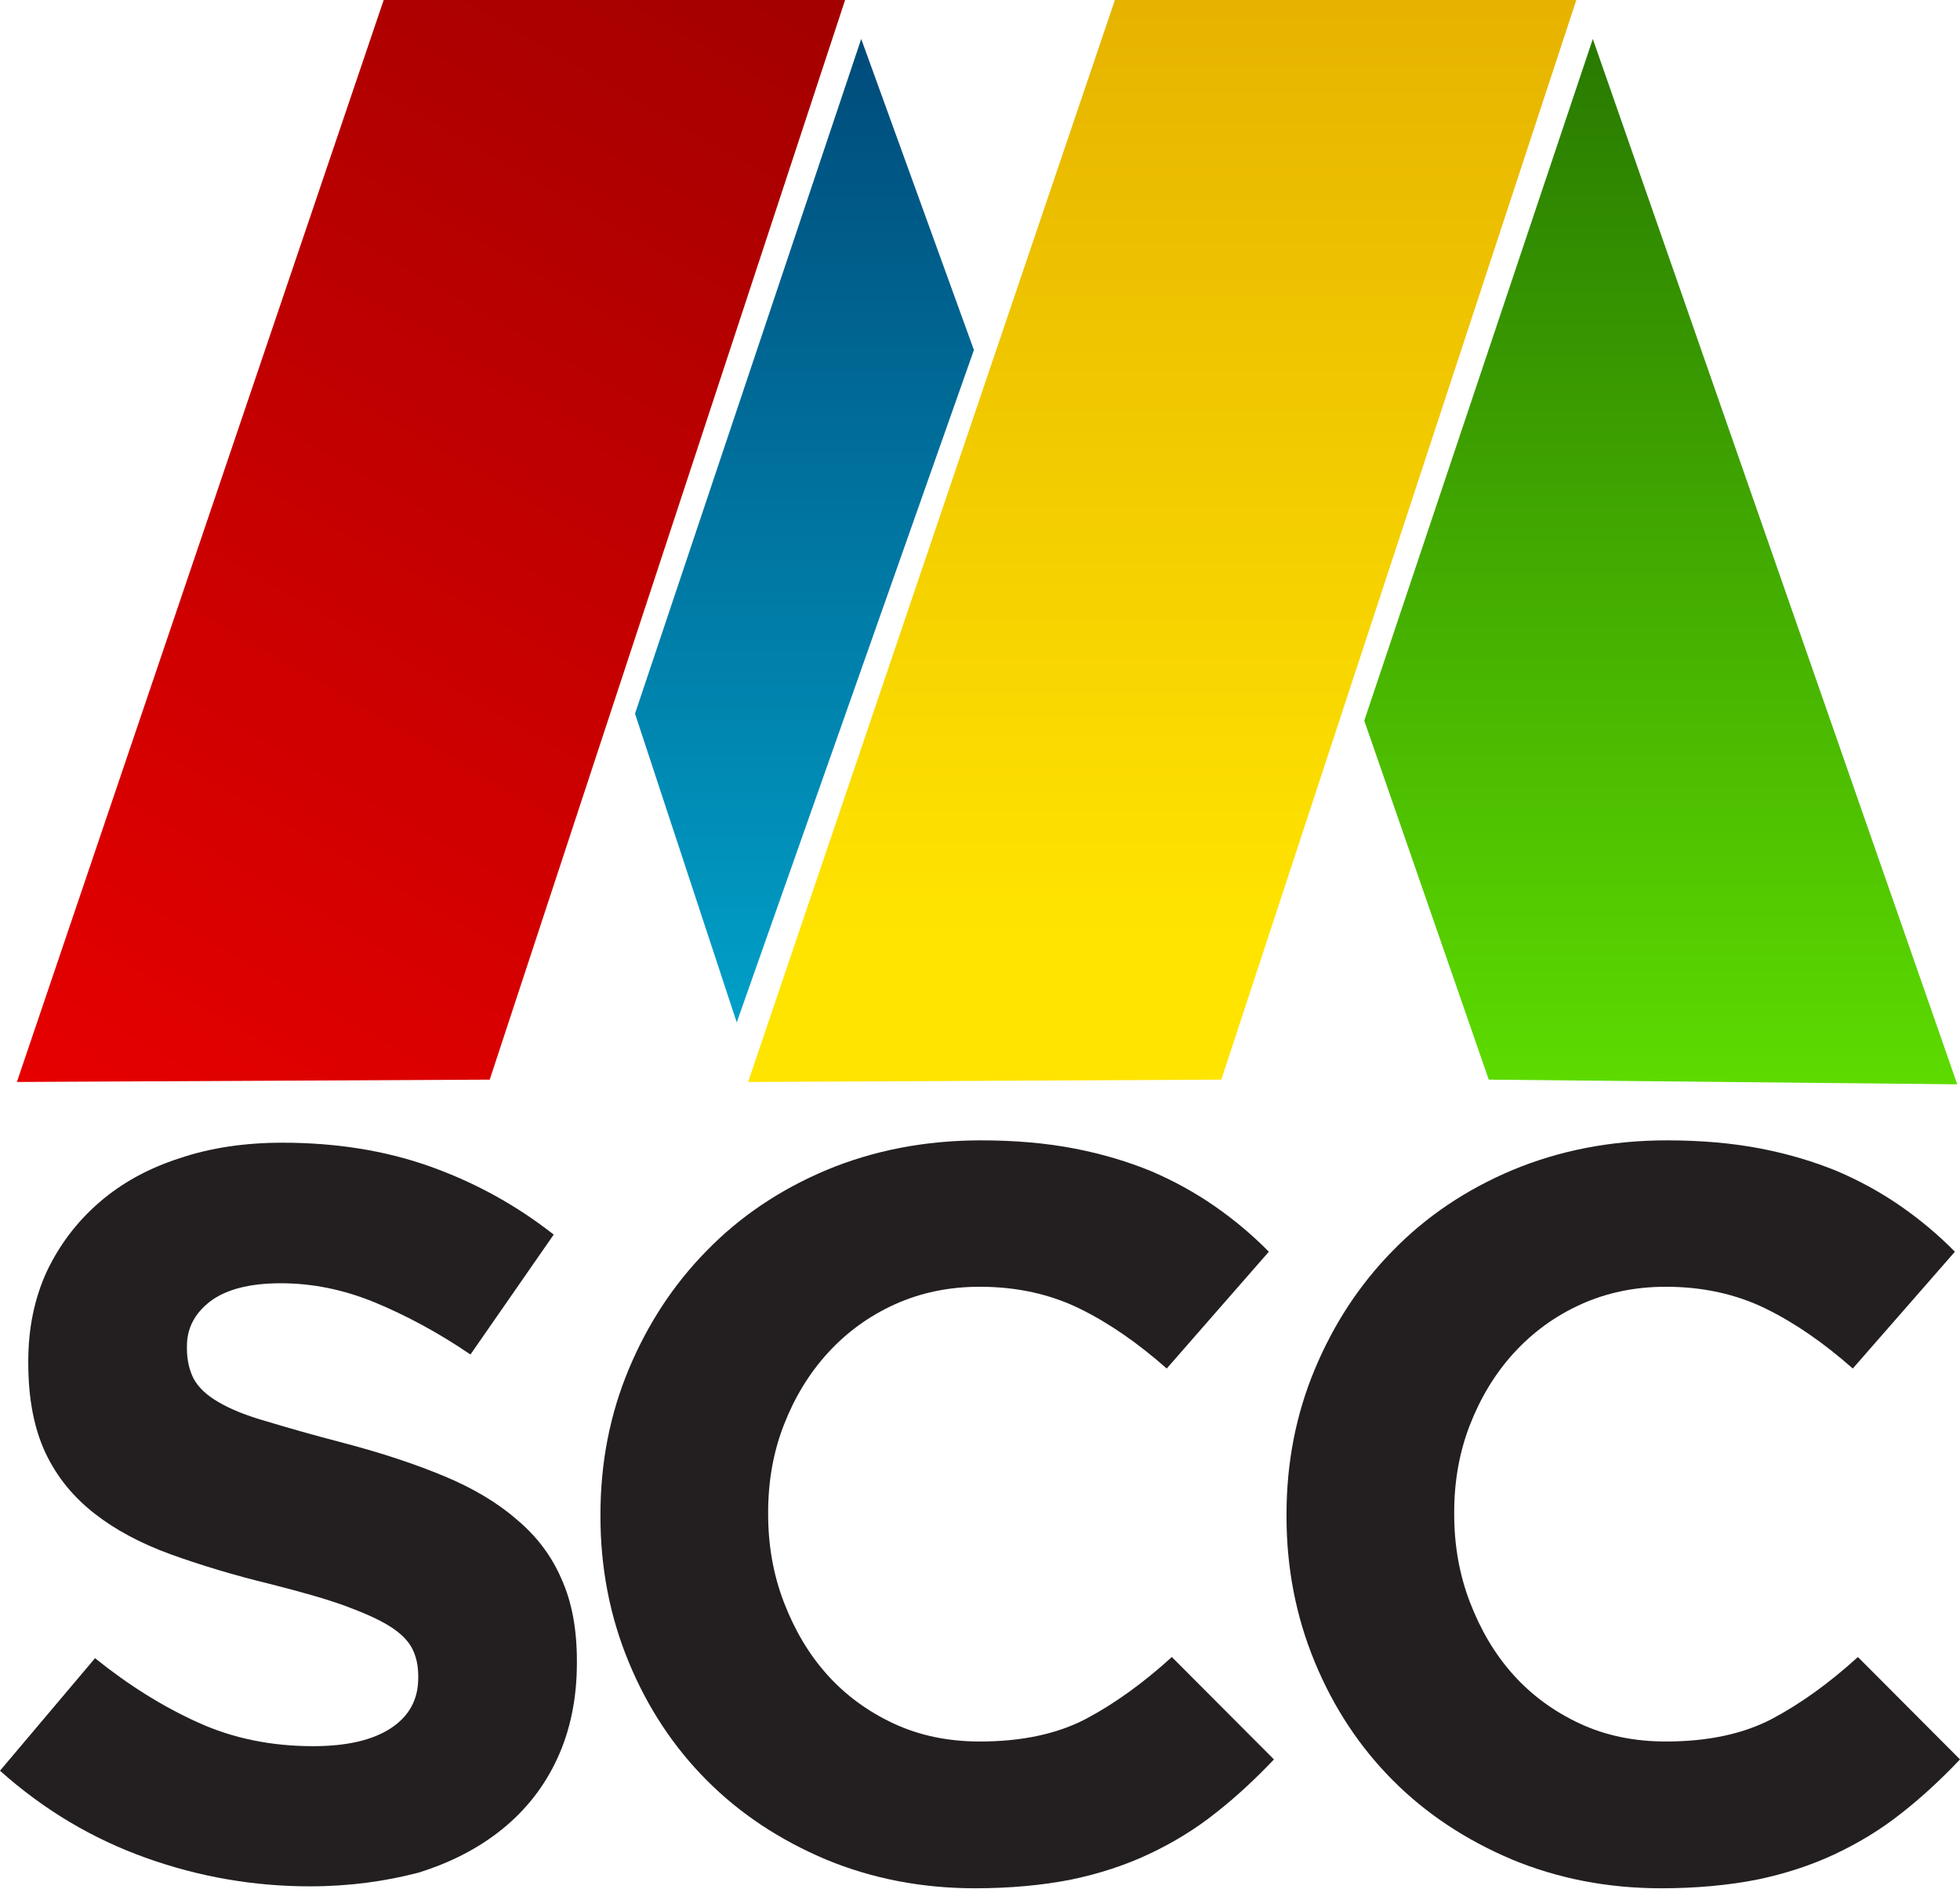
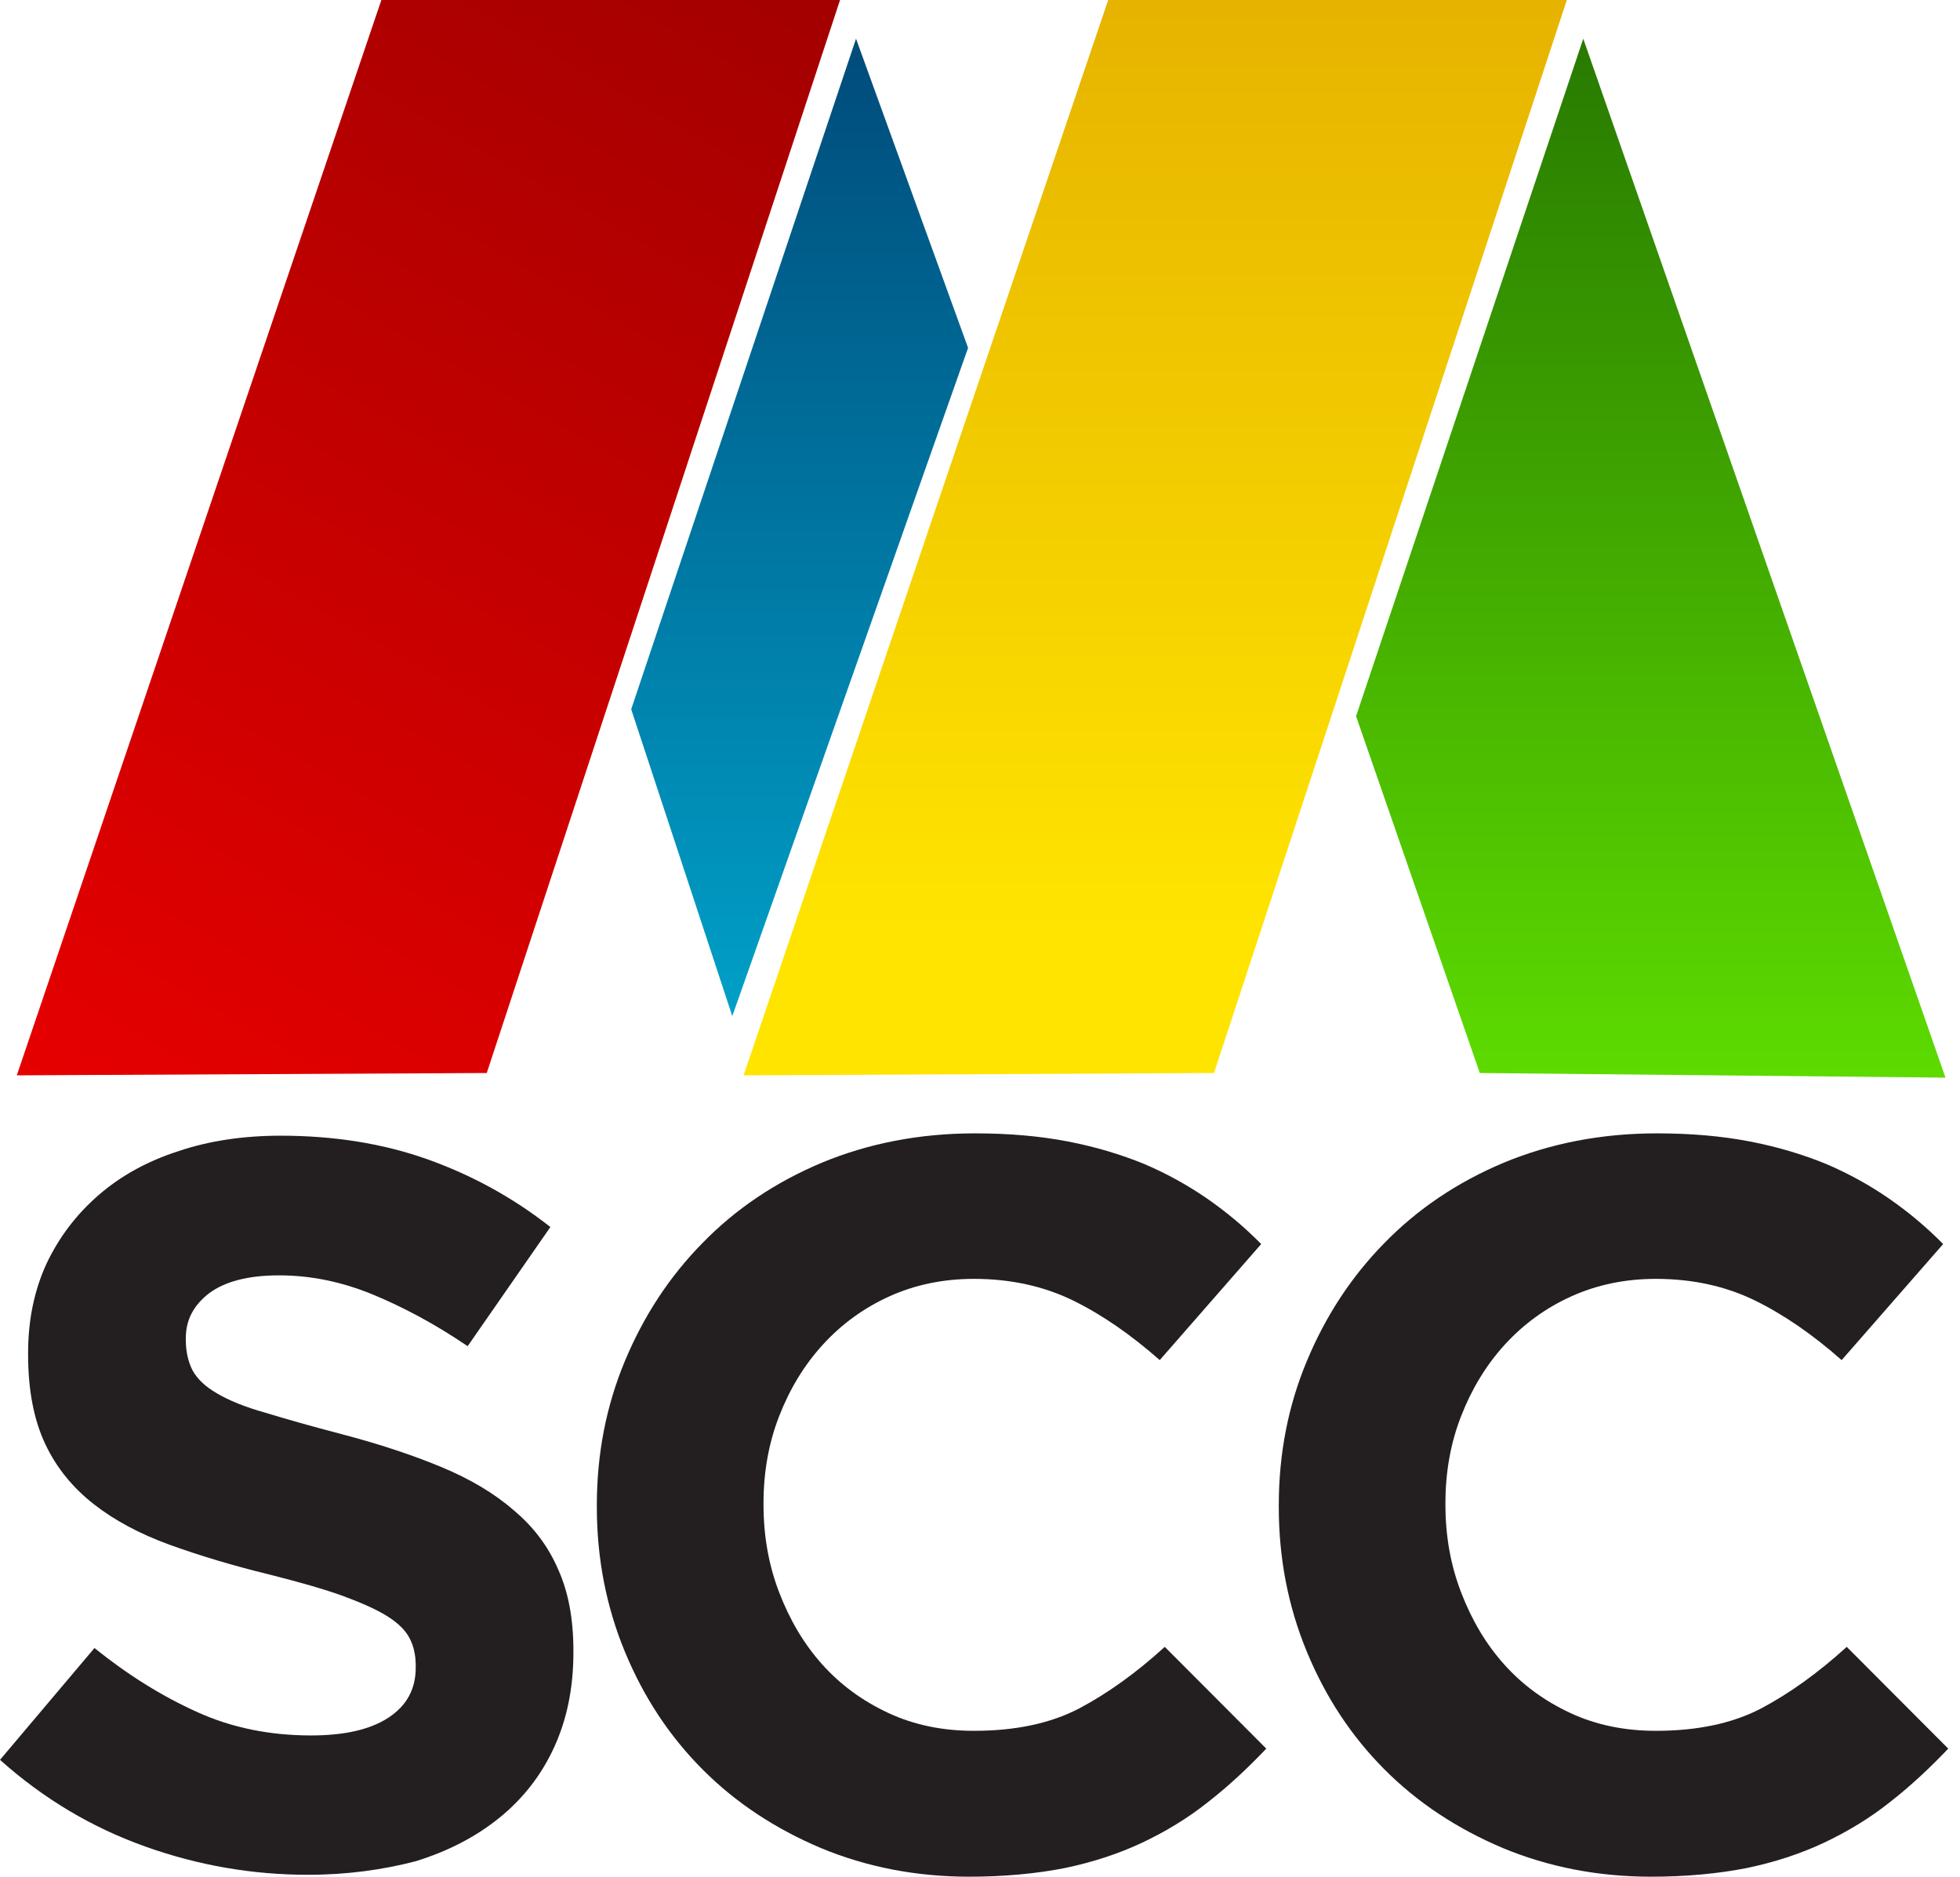
- <svg xmlns="http://www.w3.org/2000/svg" width="136" height="131" viewBox="0 0 136 131" fill="none">
-   <path d="M1.172 75.062L26.623 0H58.64L33.98 74.9L1.172 75.062Z" fill="url(#paint0_linear)" />
-   <path d="M51.909 75.062L77.36 0H109.378L84.744 74.9L51.909 75.062Z" fill="url(#paint1_linear)" />
-   <path d="M59.758 2.701L44.062 49.51L51.12 70.929L67.578 24.282L59.758 2.701Z" fill="url(#paint2_linear)" />
-   <path d="M94.663 49.996L110.522 2.701L135.809 75.224L103.301 74.9L94.663 49.996Z" fill="url(#paint3_linear)" />
-   <path d="M21.5 130.865C17.63 130.865 13.842 130.217 10.137 128.893C6.431 127.57 3.052 125.571 0 122.843L6.594 115.037C8.91 116.901 11.281 118.386 13.733 119.494C16.159 120.601 18.829 121.141 21.718 121.141C24.034 121.141 25.832 120.736 27.113 119.899C28.393 119.062 29.02 117.9 29.02 116.415V116.279C29.02 115.55 28.884 114.929 28.611 114.389C28.339 113.849 27.849 113.335 27.086 112.849C26.323 112.363 25.287 111.904 23.979 111.418C22.644 110.931 20.927 110.445 18.802 109.905C16.24 109.284 13.924 108.582 11.826 107.825C9.755 107.069 7.984 106.124 6.54 104.989C5.096 103.855 3.951 102.477 3.161 100.803C2.371 99.128 1.962 97.048 1.962 94.563V94.428C1.962 92.132 2.398 90.052 3.243 88.216C4.115 86.379 5.314 84.785 6.867 83.435C8.42 82.084 10.273 81.058 12.453 80.356C14.605 79.626 17.003 79.275 19.592 79.275C23.298 79.275 26.731 79.816 29.838 80.923C32.944 82.03 35.805 83.597 38.421 85.65L32.644 93.969C30.383 92.429 28.148 91.241 25.996 90.35C23.816 89.458 21.663 89.026 19.483 89.026C17.303 89.026 15.695 89.458 14.605 90.269C13.515 91.106 12.97 92.132 12.97 93.402V93.537C12.97 94.347 13.134 95.049 13.434 95.644C13.761 96.238 14.306 96.778 15.15 97.264C15.968 97.75 17.085 98.21 18.529 98.615C19.946 99.047 21.745 99.56 23.925 100.127C26.486 100.803 28.775 101.559 30.791 102.396C32.808 103.233 34.497 104.233 35.86 105.421C37.249 106.583 38.285 107.96 38.966 109.554C39.675 111.12 40.029 113.011 40.029 115.226V115.361C40.029 117.846 39.566 120.061 38.666 122.006C37.767 123.95 36.486 125.571 34.852 126.895C33.217 128.218 31.282 129.217 29.02 129.92C26.731 130.514 24.252 130.865 21.5 130.865Z" fill="#231F20" />
-   <path d="M67.66 131C63.954 131 60.493 130.325 57.305 129.001C54.117 127.651 51.365 125.841 49.049 123.518C46.733 121.195 44.934 118.467 43.626 115.307C42.318 112.147 41.664 108.771 41.664 105.205V105.07C41.664 101.478 42.318 98.129 43.626 94.995C44.934 91.862 46.733 89.107 49.049 86.757C51.365 84.38 54.144 82.516 57.36 81.166C60.602 79.816 64.172 79.113 68.069 79.113C70.439 79.113 72.592 79.302 74.554 79.68C76.516 80.059 78.287 80.599 79.867 81.247C81.448 81.922 82.919 82.733 84.282 83.678C85.644 84.623 86.898 85.677 88.042 86.838L80.957 94.941C78.968 93.186 76.952 91.781 74.908 90.782C72.864 89.782 70.548 89.269 67.987 89.269C65.861 89.269 63.899 89.674 62.101 90.484C60.303 91.295 58.749 92.429 57.441 93.861C56.133 95.292 55.125 96.967 54.389 98.858C53.654 100.748 53.3 102.774 53.3 104.908V105.043C53.3 107.204 53.654 109.23 54.389 111.147C55.125 113.065 56.106 114.74 57.387 116.171C58.668 117.603 60.221 118.737 62.019 119.575C63.818 120.412 65.807 120.817 67.987 120.817C70.875 120.817 73.328 120.304 75.344 119.251C77.333 118.197 79.322 116.766 81.311 114.956L88.396 122.06C87.088 123.437 85.753 124.68 84.336 125.787C82.947 126.894 81.393 127.84 79.731 128.623C78.069 129.406 76.243 130.001 74.281 130.406C72.347 130.784 70.112 131 67.66 131Z" fill="#231F20" />
-   <path d="M115.264 131C111.558 131 108.097 130.325 104.909 129.001C101.721 127.651 98.969 125.841 96.653 123.518C94.337 121.195 92.538 118.467 91.23 115.307C89.922 112.147 89.268 108.771 89.268 105.205V105.07C89.268 101.478 89.922 98.129 91.23 94.995C92.538 91.862 94.337 89.107 96.653 86.757C98.969 84.38 101.748 82.516 104.964 81.166C108.206 79.816 111.776 79.113 115.673 79.113C118.043 79.113 120.196 79.302 122.158 79.68C124.12 80.059 125.891 80.599 127.471 81.247C129.052 81.922 130.523 82.733 131.886 83.678C133.248 84.623 134.502 85.677 135.646 86.838L128.561 94.941C126.572 93.186 124.556 91.781 122.512 90.782C120.468 89.782 118.152 89.269 115.591 89.269C113.465 89.269 111.503 89.674 109.705 90.484C107.907 91.295 106.353 92.429 105.045 93.861C103.737 95.292 102.729 96.967 101.993 98.858C101.258 100.748 100.904 102.774 100.904 104.908V105.043C100.904 107.204 101.258 109.23 101.993 111.147C102.729 113.065 103.71 114.74 104.991 116.171C106.272 117.603 107.825 118.737 109.623 119.575C111.422 120.412 113.411 120.817 115.591 120.817C118.479 120.817 120.932 120.304 122.948 119.251C124.937 118.197 126.926 116.766 128.916 114.956L136 122.06C134.692 123.437 133.357 124.68 131.94 125.787C130.55 126.894 128.997 127.84 127.335 128.623C125.673 129.406 123.847 130.001 121.885 130.406C119.951 130.784 117.716 131 115.264 131Z" fill="#231F20" />
+ <svg xmlns="http://www.w3.org/2000/svg" width="47" height="45" viewBox="0 0 47 45" fill="none">
+   <path d="M0.403 25.785L9.145 0H20.144L11.672 25.729L0.403 25.785Z" fill="url(#paint0_linear)" />
+   <path d="M17.831 25.785L26.574 0H37.572L29.111 25.729L17.831 25.785Z" fill="url(#paint1_linear)" />
+   <path d="M20.527 0.928L15.136 17.007L17.56 24.365L23.214 8.341L20.527 0.928Z" fill="url(#paint2_linear)" />
+   <path d="M32.518 17.174L37.966 0.928L46.652 25.84L35.485 25.729L32.518 17.174Z" fill="url(#paint3_linear)" />
+   <path d="M7.385 44.954C6.056 44.954 4.755 44.731 3.482 44.276C2.209 43.822 1.048 43.135 0 42.198L2.265 39.517C3.061 40.157 3.875 40.667 4.718 41.047C5.551 41.428 6.468 41.613 7.46 41.613C8.256 41.613 8.874 41.474 9.314 41.187C9.753 40.899 9.969 40.5 9.969 39.99V39.943C9.969 39.693 9.922 39.479 9.828 39.294C9.735 39.108 9.566 38.932 9.304 38.765C9.042 38.598 8.686 38.44 8.237 38.273C7.778 38.106 7.189 37.939 6.459 37.754C5.579 37.54 4.783 37.299 4.062 37.039C3.351 36.779 2.743 36.455 2.246 36.065C1.75 35.675 1.357 35.202 1.086 34.627C0.814 34.052 0.674 33.337 0.674 32.483V32.437C0.674 31.648 0.824 30.934 1.114 30.303C1.413 29.672 1.825 29.125 2.359 28.661C2.892 28.197 3.529 27.844 4.278 27.603C5.017 27.353 5.841 27.232 6.73 27.232C8.003 27.232 9.183 27.418 10.25 27.798C11.317 28.178 12.3 28.716 13.198 29.422L11.214 32.279C10.437 31.75 9.669 31.342 8.93 31.036C8.181 30.73 7.441 30.581 6.693 30.581C5.944 30.581 5.392 30.73 5.017 31.008C4.643 31.296 4.456 31.648 4.456 32.085V32.131C4.456 32.409 4.512 32.651 4.615 32.855C4.727 33.059 4.914 33.244 5.204 33.411C5.485 33.578 5.869 33.736 6.365 33.875C6.852 34.024 7.47 34.2 8.218 34.395C9.098 34.627 9.885 34.887 10.577 35.174C11.27 35.462 11.85 35.805 12.318 36.213C12.796 36.612 13.151 37.086 13.385 37.633C13.629 38.171 13.75 38.821 13.75 39.581V39.628C13.75 40.481 13.591 41.242 13.282 41.91C12.973 42.578 12.534 43.135 11.972 43.59C11.41 44.044 10.746 44.388 9.969 44.629C9.183 44.833 8.331 44.954 7.385 44.954Z" fill="#231F20" />
+   <path d="M23.242 45C21.969 45 20.78 44.768 19.685 44.313C18.59 43.849 17.644 43.228 16.849 42.43C16.053 41.632 15.435 40.695 14.986 39.609C14.537 38.524 14.312 37.364 14.312 36.139V36.093C14.312 34.859 14.537 33.708 14.986 32.632C15.435 31.556 16.053 30.609 16.849 29.802C17.644 28.986 18.599 28.345 19.704 27.881C20.818 27.418 22.044 27.176 23.382 27.176C24.197 27.176 24.936 27.241 25.61 27.371C26.284 27.501 26.892 27.687 27.435 27.909C27.978 28.141 28.484 28.42 28.952 28.744C29.42 29.069 29.85 29.431 30.243 29.83L27.81 32.613C27.126 32.01 26.434 31.528 25.732 31.184C25.03 30.841 24.234 30.665 23.354 30.665C22.624 30.665 21.95 30.804 21.332 31.082C20.715 31.361 20.181 31.75 19.732 32.242C19.282 32.734 18.936 33.309 18.683 33.959C18.431 34.608 18.309 35.304 18.309 36.037V36.084C18.309 36.826 18.431 37.522 18.683 38.18C18.936 38.839 19.273 39.414 19.713 39.906C20.153 40.398 20.686 40.788 21.304 41.075C21.922 41.363 22.605 41.502 23.354 41.502C24.346 41.502 25.189 41.326 25.881 40.964C26.565 40.602 27.248 40.11 27.931 39.489L30.365 41.929C29.916 42.402 29.457 42.829 28.97 43.209C28.493 43.59 27.959 43.914 27.389 44.184C26.817 44.453 26.19 44.657 25.517 44.796C24.852 44.926 24.084 45 23.242 45Z" fill="#231F20" />
+   <path d="M39.594 45C38.321 45 37.133 44.768 36.038 44.313C34.942 43.849 33.997 43.228 33.201 42.43C32.406 41.632 31.788 40.695 31.339 39.609C30.889 38.524 30.665 37.364 30.665 36.139V36.093C30.665 34.859 30.889 33.708 31.339 32.632C31.788 31.556 32.406 30.609 33.201 29.802C33.997 28.986 34.952 28.345 36.056 27.881C37.17 27.418 38.396 27.176 39.735 27.176C40.549 27.176 41.289 27.241 41.963 27.371C42.637 27.501 43.245 27.687 43.788 27.909C44.331 28.141 44.836 28.42 45.304 28.744C45.772 29.069 46.203 29.431 46.596 29.83L44.162 32.613C43.479 32.01 42.786 31.528 42.084 31.184C41.382 30.841 40.587 30.665 39.707 30.665C38.977 30.665 38.303 30.804 37.685 31.082C37.067 31.361 36.534 31.75 36.084 32.242C35.635 32.734 35.289 33.309 35.036 33.959C34.783 34.608 34.661 35.304 34.661 36.037V36.084C34.661 36.826 34.783 37.522 35.036 38.18C35.289 38.839 35.626 39.414 36.066 39.906C36.505 40.398 37.039 40.788 37.657 41.075C38.275 41.363 38.958 41.502 39.707 41.502C40.699 41.502 41.541 41.326 42.234 40.964C42.917 40.602 43.601 40.11 44.284 39.489L46.718 41.929C46.268 42.402 45.81 42.829 45.323 43.209C44.846 43.59 44.312 43.914 43.741 44.184C43.17 44.453 42.543 44.657 41.869 44.796C41.204 44.926 40.437 45 39.594 45Z" fill="#231F20" />
  <defs>
-     <linearGradient id="paint0_linear" x1="6.589" y1="78.165" x2="53.127" y2="-3.154" gradientUnits="userSpaceOnUse">
+     <linearGradient id="paint0_linear" x1="2.263" y1="26.851" x2="18.25" y2="-1.084" gradientUnits="userSpaceOnUse">
      <stop offset="0.005" stop-color="#E60000" />
      <stop offset="1" stop-color="#A30000" />
    </linearGradient>
-     <linearGradient id="paint1_linear" x1="80.652" y1="75.061" x2="80.652" y2="0" gradientUnits="userSpaceOnUse">
+     <linearGradient id="paint1_linear" x1="27.705" y1="25.784" x2="27.705" y2="0" gradientUnits="userSpaceOnUse">
      <stop offset="0.134" stop-color="#FFE400" />
      <stop offset="1" stop-color="#E6B300" />
    </linearGradient>
-     <linearGradient id="paint2_linear" x1="55.823" y1="70.935" x2="55.823" y2="2.698" gradientUnits="userSpaceOnUse">
+     <linearGradient id="paint2_linear" x1="19.176" y1="24.367" x2="19.176" y2="0.927" gradientUnits="userSpaceOnUse">
      <stop offset="0.005" stop-color="#009FC7" />
      <stop offset="1" stop-color="#004B7A" />
    </linearGradient>
-     <linearGradient id="paint3_linear" x1="115.232" y1="75.22" x2="115.232" y2="2.698" gradientUnits="userSpaceOnUse">
+     <linearGradient id="paint3_linear" x1="39.584" y1="25.839" x2="39.584" y2="0.927" gradientUnits="userSpaceOnUse">
      <stop stop-color="#5DDB00" />
      <stop offset="1" stop-color="#287A00" />
    </linearGradient>
  </defs>
</svg>
